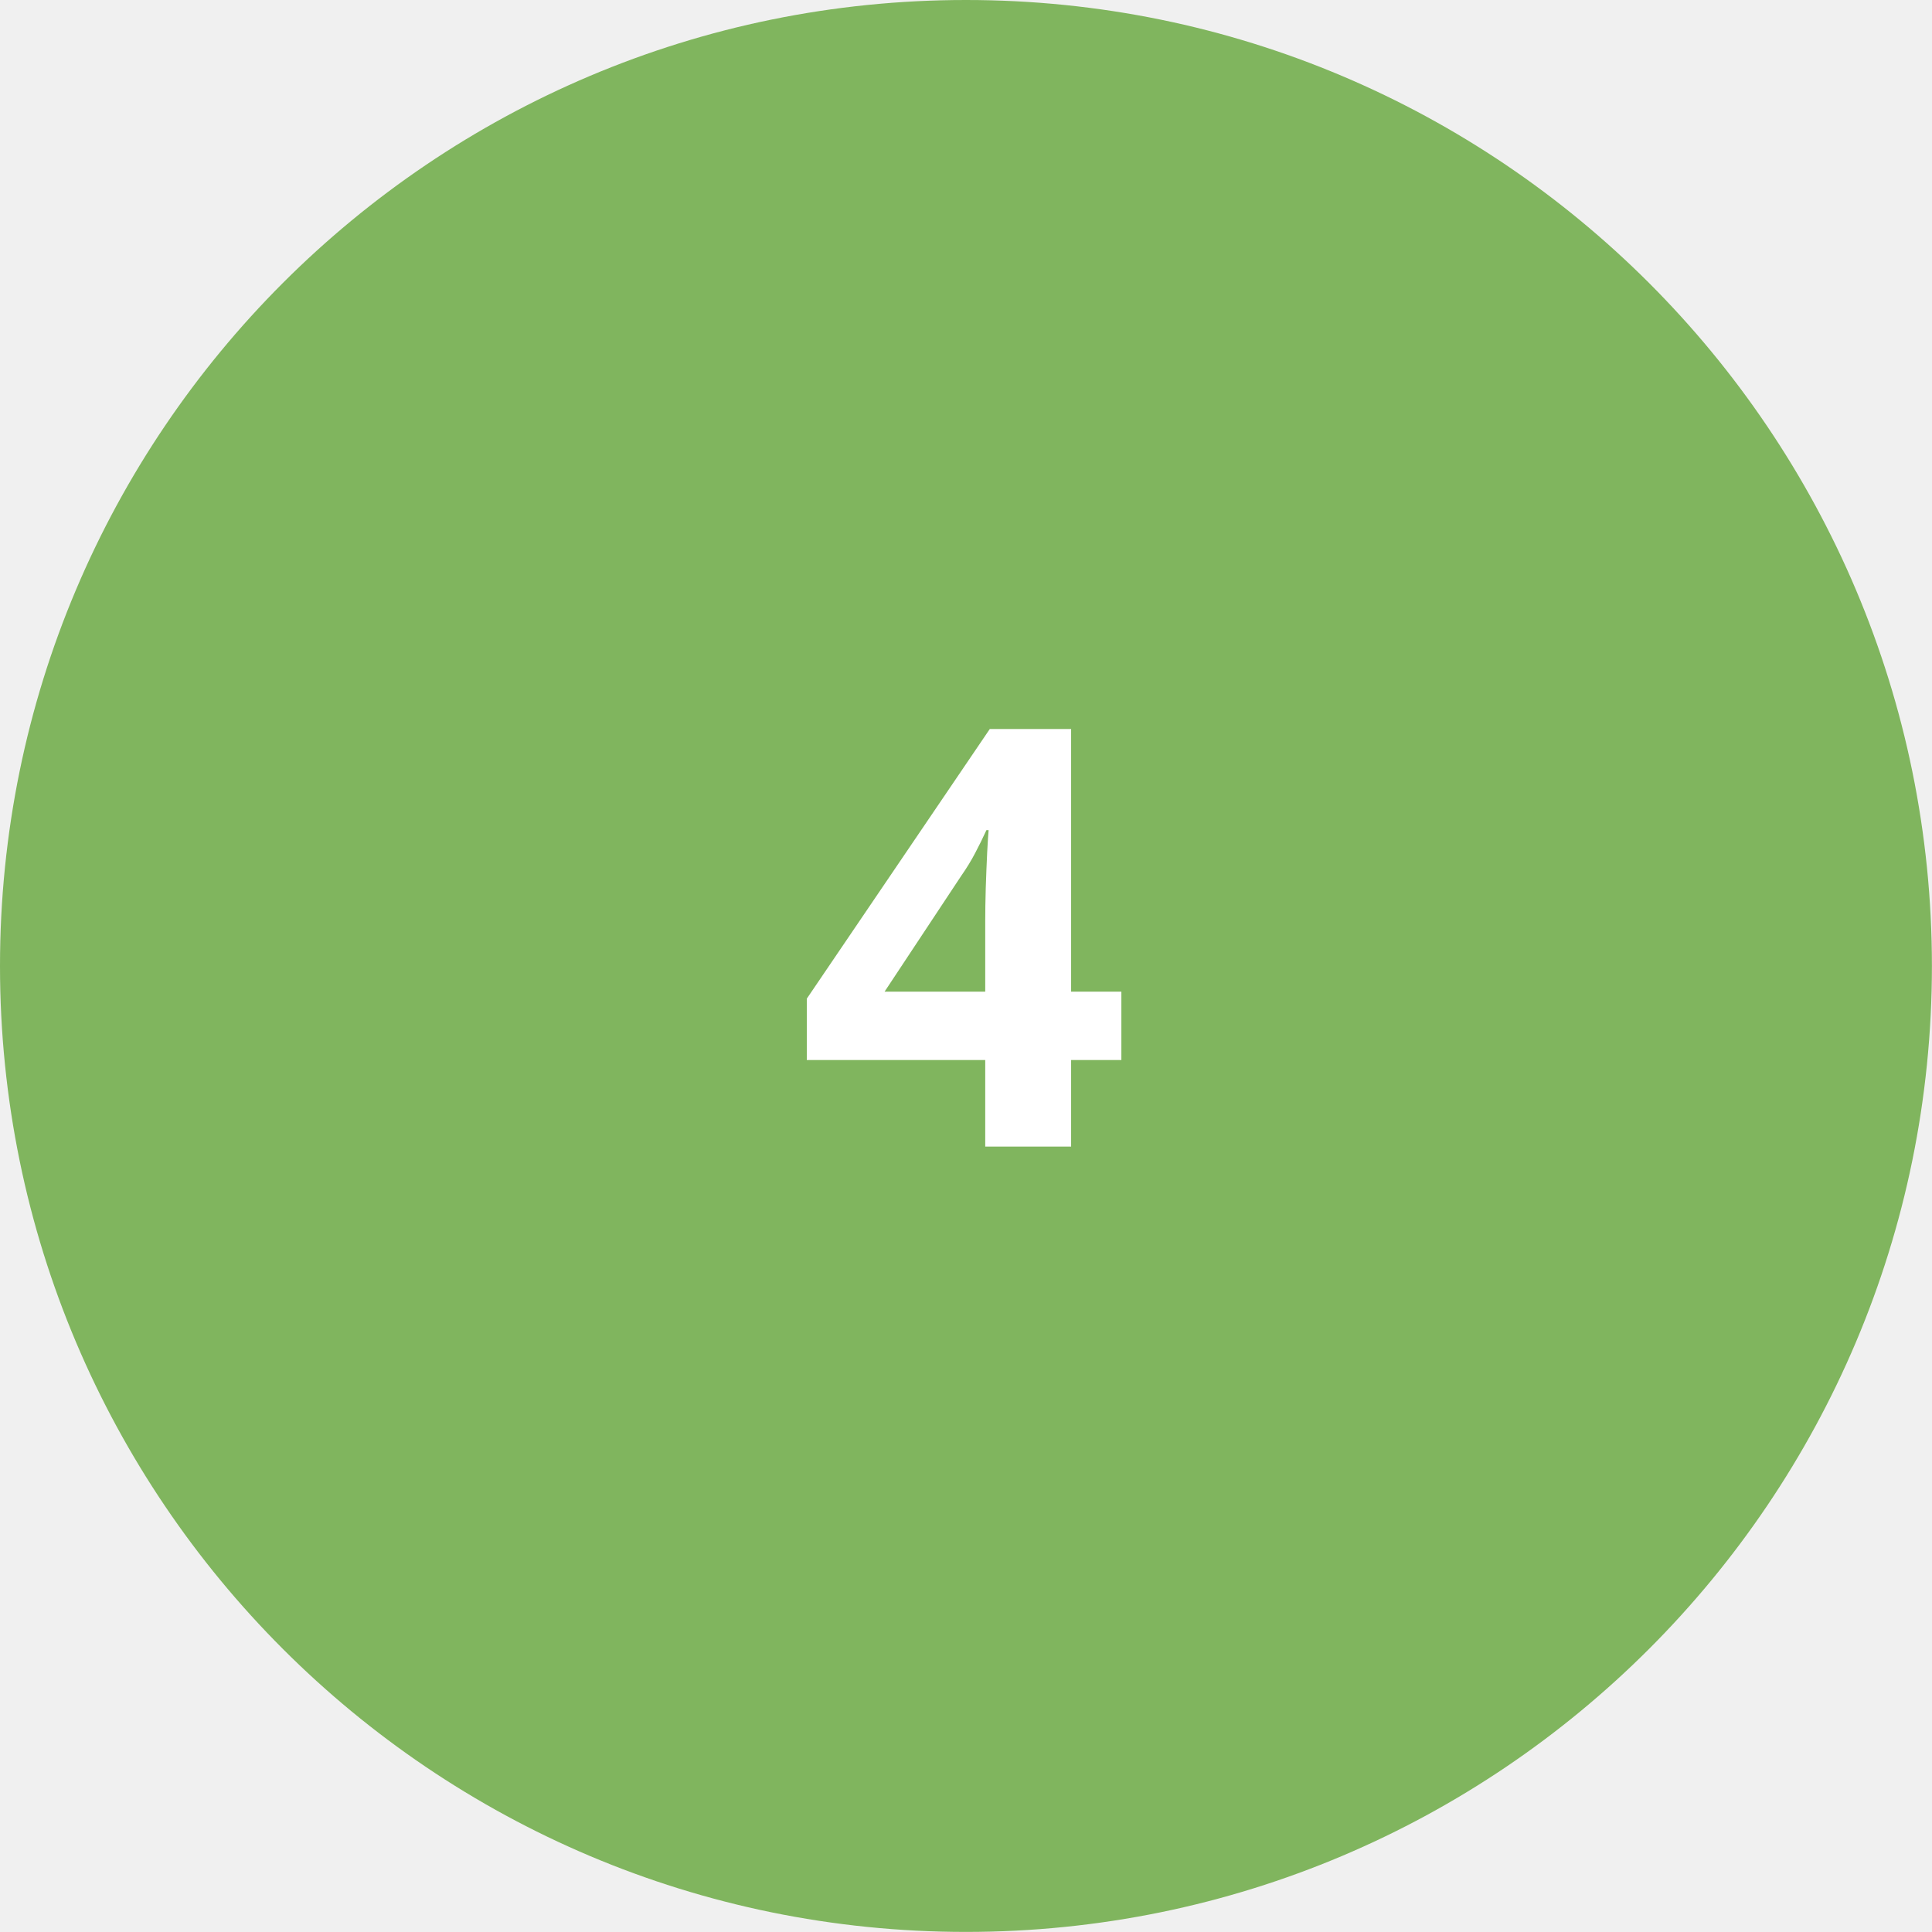
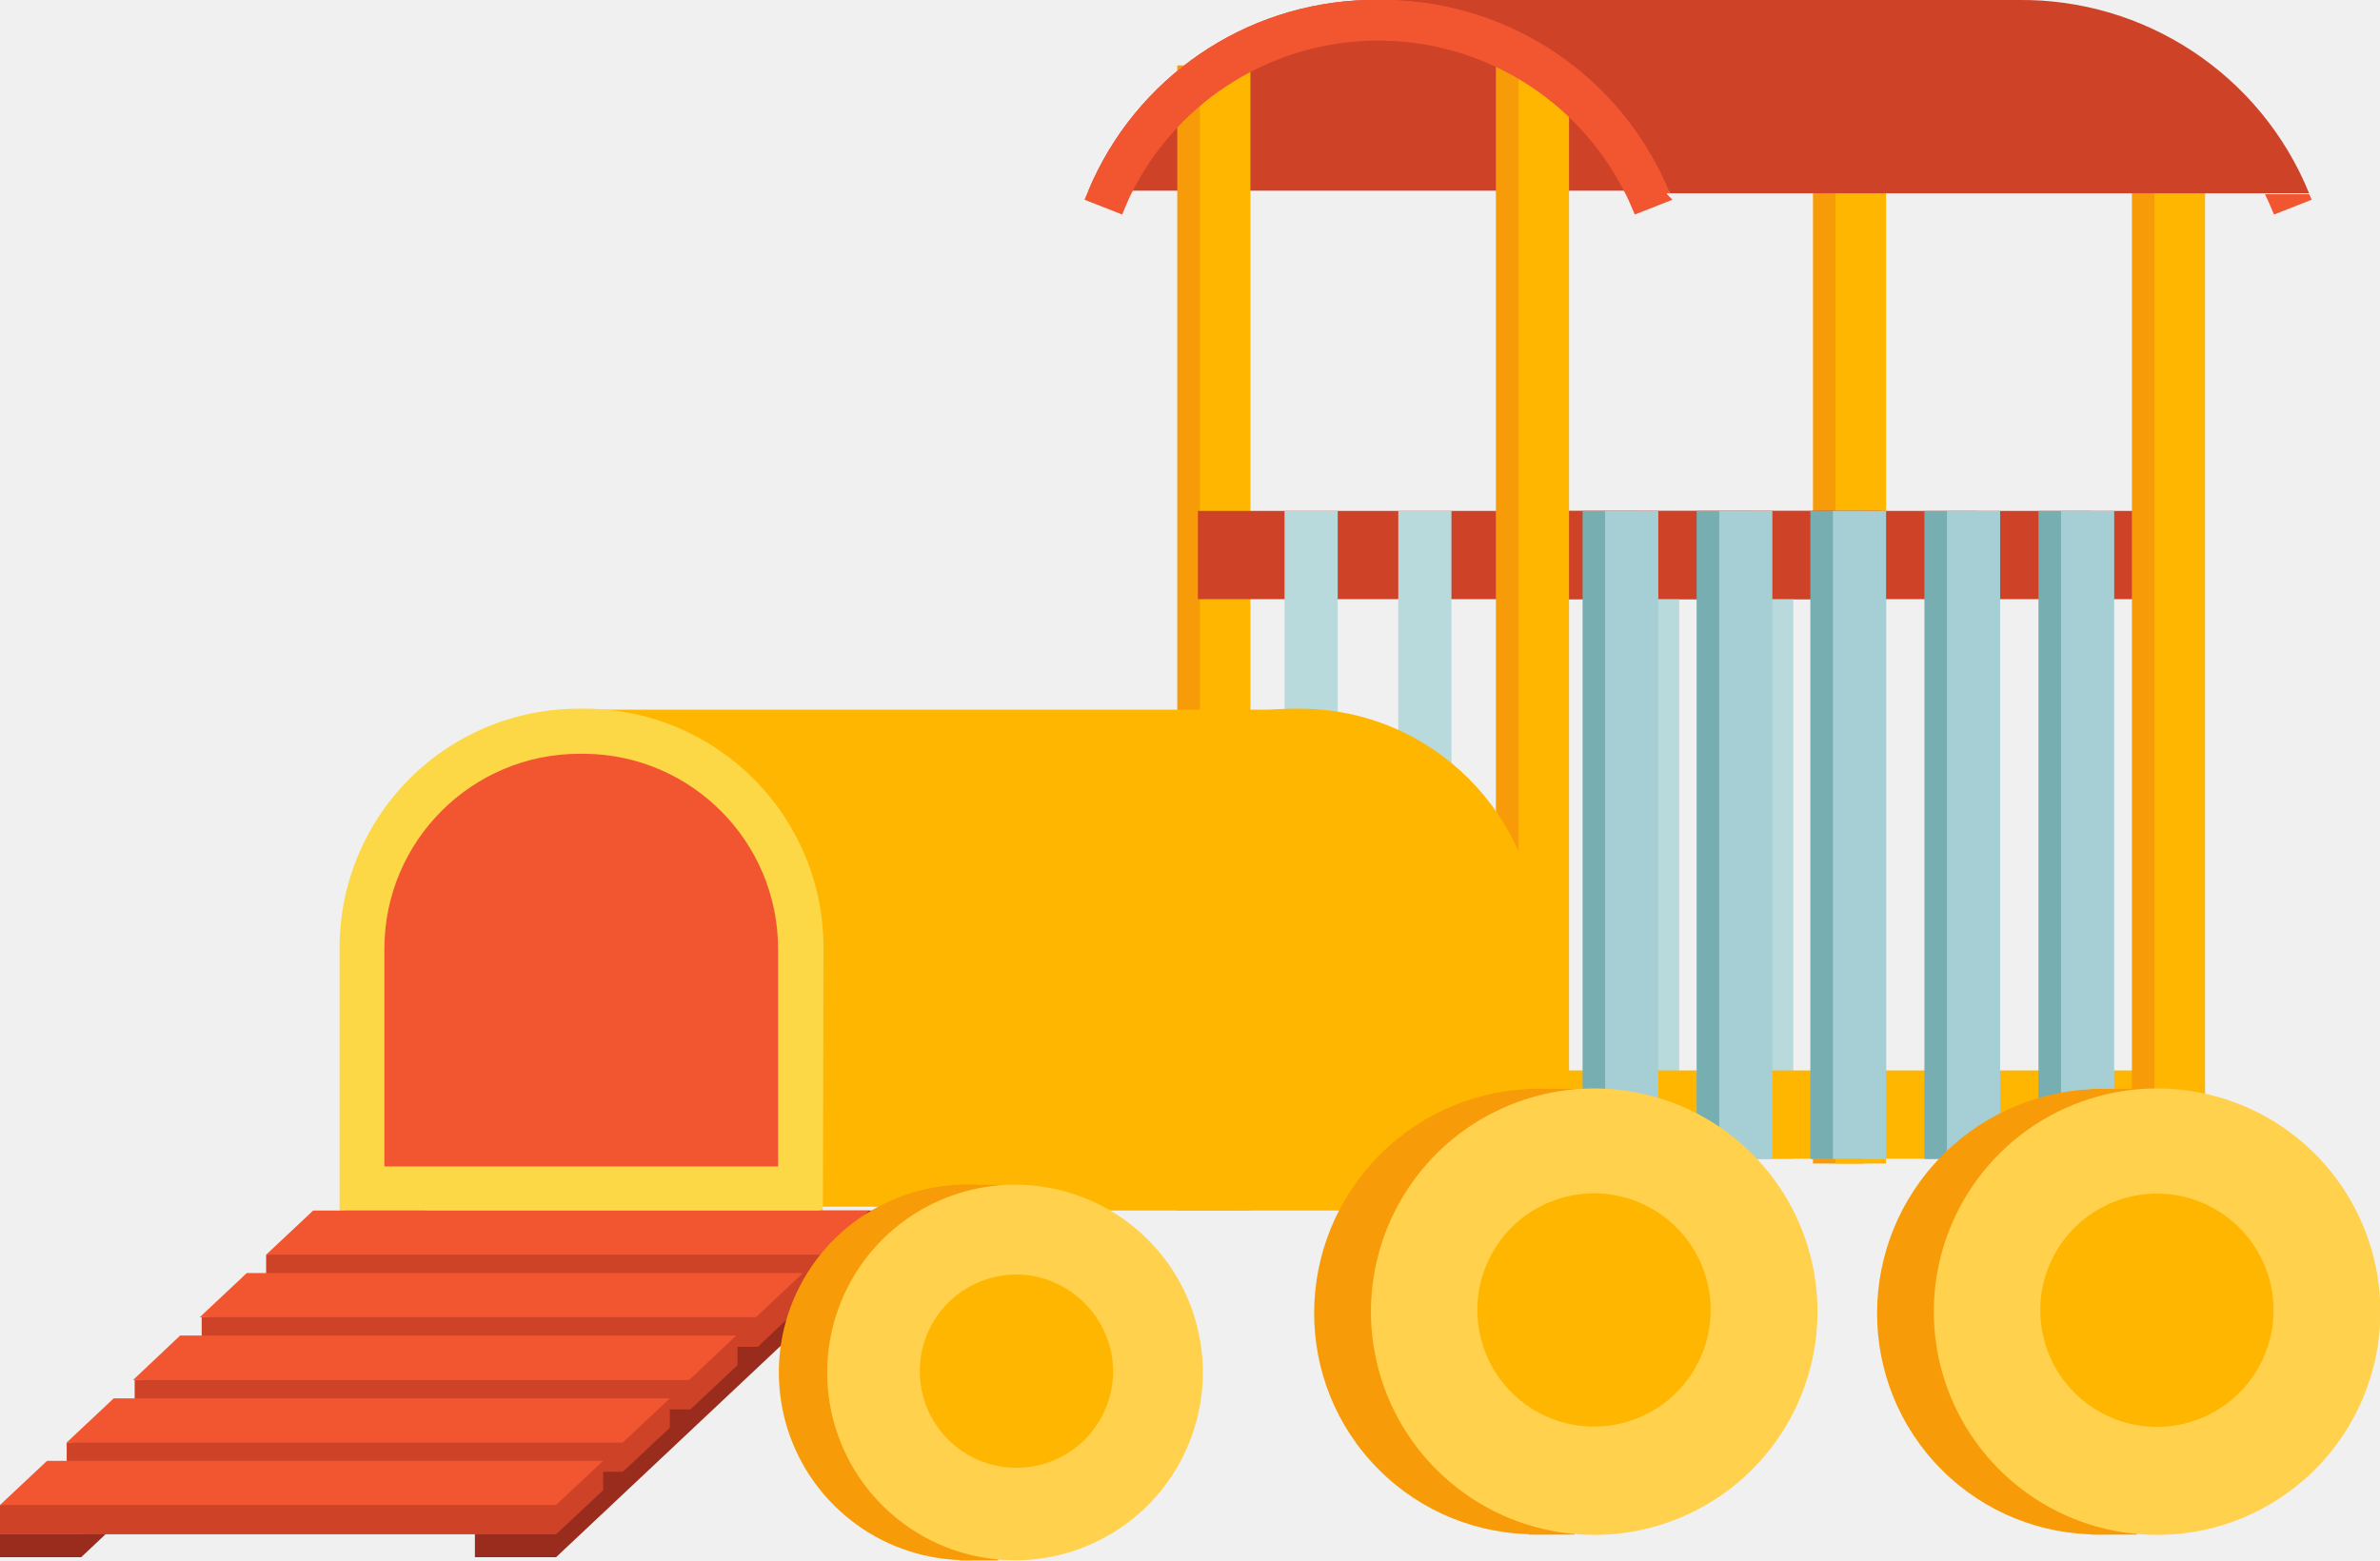
- <svg xmlns="http://www.w3.org/2000/svg" viewBox="0 0 231.27 231.27">
+ <svg xmlns="http://www.w3.org/2000/svg" viewBox="0 0 73.87 48.44">
  <defs>
-     <style>.cls-1{fill:#80b55e;}.cls-2{font-size:70px;fill:#fff;font-family:GenJyuuGothic-Bold, Gen Jyuu Gothic;font-weight:700;}</style>
+     <style>.cls-1{fill:#f15631;}.cls-2{fill:#ce4328;}.cls-3{fill:#f79b08;}.cls-4{fill:#ffb600;}.cls-5{fill:#b8dadd;}.cls-6{fill:#fcd746;}.cls-7{fill:#76aeb2;}.cls-8{fill:#a6cfd5;}.cls-9{fill:#992c1d;}.cls-10{fill:#39cfff;}.cls-11{fill:#ffd14d;}</style>
  </defs>
  <g id="レイヤー_2" data-name="レイヤー 2">
-     <g id="レイヤー_2-2" data-name="レイヤー 2">
-       <g id="エリア_" data-name="エリア１">
-         <circle class="cls-1" cx="115.63" cy="115.63" r="115.63" />
-         <text class="cls-2" transform="translate(95.39 137.25)">4</text>
-       </g>
+     <g id="Layer_1" data-name="Layer 1">
+       <path class="cls-1" d="M71.75,6.2l-1.17.46c-.09-.21-.18-.43-.28-.63h1.37A1.3,1.3,0,0,1,71.75,6.2Z" />
+       <path class="cls-2" d="M60.43,0V5.92H33.78A9.65,9.65,0,0,1,42.43,0Z" />
+       <rect class="cls-3" x="36.54" y="2.03" width="1.57" height="35.55" />
+       <rect class="cls-3" x="56.27" y="3.52" width="1.57" height="32.6" />
+       <rect class="cls-4" x="37.24" y="2.03" width="1.57" height="35.55" />
+       <rect class="cls-4" x="56.97" y="3.52" width="1.57" height="32.6" />
+       <rect class="cls-2" x="37.18" y="15.86" width="21.17" height="2.74" />
+       <rect class="cls-5" x="39.87" y="15.86" width="1.65" height="20.12" />
+       <rect class="cls-5" x="43.4" y="15.86" width="1.65" height="20.12" />
+       <rect class="cls-5" x="46.94" y="15.86" width="1.65" height="20.12" />
+       <rect class="cls-5" x="50.47" y="15.86" width="1.65" height="20.12" />
+       <rect class="cls-5" x="54.01" y="15.86" width="1.65" height="20.12" />
+       <rect class="cls-4" x="47.13" y="33.23" width="21.17" height="2.74" />
+       <rect class="cls-2" x="47.13" y="15.86" width="21.17" height="2.74" />
+       <rect class="cls-3" x="46.43" y="2.03" width="1.57" height="35.55" />
+       <rect class="cls-3" x="66.17" y="3.52" width="1.57" height="32.6" />
+       <path class="cls-3" d="M57.85,3.52v0Z" />
+       <rect class="cls-4" x="47.13" y="2.03" width="1.57" height="35.55" />
+       <rect class="cls-4" x="66.87" y="3.52" width="1.57" height="32.6" />
+       <path class="cls-4" d="M47.76,37.58h-15V29.45A7.42,7.42,0,0,1,40.2,22h.15a7.42,7.42,0,0,1,7.41,7.42Z" />
+       <rect class="cls-4" x="18.13" y="22.03" width="22.6" height="15.43" />
+       <path class="cls-6" d="M25.54,37.58h-15V29.45A7.42,7.42,0,0,1,18,22h.15a7.42,7.42,0,0,1,7.41,7.42Z" />
+       <path class="cls-1" d="M11.93,36.21V29.45A6.06,6.06,0,0,1,18,23.4h.15a6.06,6.06,0,0,1,6,6.05v6.76Z" />
+       <rect class="cls-7" x="49.12" y="15.86" width="1.65" height="20.12" />
+       <rect class="cls-7" x="52.66" y="15.86" width="1.65" height="20.12" />
+       <rect class="cls-7" x="56.19" y="15.86" width="1.65" height="20.12" />
+       <rect class="cls-7" x="59.73" y="15.86" width="1.65" height="20.12" />
+       <rect class="cls-7" x="63.27" y="15.86" width="1.65" height="20.12" />
+       <rect class="cls-8" x="49.82" y="15.86" width="1.65" height="20.12" />
+       <rect class="cls-8" x="53.36" y="15.86" width="1.65" height="20.12" />
+       <rect class="cls-8" x="56.89" y="15.86" width="1.65" height="20.12" />
+       <rect class="cls-8" x="60.43" y="15.86" width="1.65" height="20.12" />
+       <rect class="cls-8" x="63.97" y="15.86" width="1.65" height="20.12" />
+       <path class="cls-2" d="M71.67,6H51.83A9.63,9.63,0,0,0,43,0H62.63A9.63,9.63,0,0,1,71.67,6Z" />
+       <polygon class="cls-4" points="13.21 37.58 10.69 37.58 0 47.63 2.52 47.63 13.21 37.58" />
+       <polygon class="cls-9" points="27.95 38.28 14.74 47.63 14.74 48.34 17.26 48.34 27.95 38.28" />
+       <polygon class="cls-9" points="27.95 37.58 25.44 37.58 14.74 47.63 17.26 47.63 27.95 37.58" />
+       <polygon class="cls-9" points="13.21 38.28 0 47.63 0 48.34 2.52 48.34 13.21 38.28" />
+       <polygon class="cls-10" points="13.21 37.58 10.69 37.58 0 47.63 2.52 47.63 13.21 37.58" />
+       <polygon class="cls-2" points="26.98 38.49 25.52 39.86 8.26 39.86 8.26 38.95 26.98 37.69 26.98 38.49" />
+       <polygon class="cls-2" points="24.98 40.43 23.52 41.81 6.26 41.81 6.26 40.89 24.98 39.63 24.98 40.43" />
+       <polygon class="cls-2" points="22.89 42.38 21.43 43.75 4.18 43.75 4.18 42.84 22.89 41.58 22.89 42.38" />
+       <polygon class="cls-2" points="20.79 44.32 19.33 45.69 2.07 45.69 2.07 44.78 20.79 43.52 20.79 44.32" />
+       <polygon class="cls-2" points="18.72 46.26 17.26 47.63 0 47.63 0 46.72 18.72 45.46 18.72 46.26" />
+       <polygon class="cls-1" points="26.98 37.58 25.52 38.95 8.26 38.95 9.72 37.58 26.98 37.58" />
+       <polygon class="cls-1" points="24.92 39.52 23.46 40.89 6.2 40.89 7.66 39.52 24.92 39.52" />
+       <polygon class="cls-1" points="22.85 41.46 21.39 42.84 4.13 42.84 5.59 41.46 22.85 41.46" />
+       <polygon class="cls-1" points="20.79 43.41 19.33 44.78 2.07 44.78 3.53 43.41 20.79 43.41" />
+       <polygon class="cls-1" points="18.72 45.35 17.26 46.72 0 46.72 1.46 45.35 18.72 45.35" />
+       <path class="cls-1" d="M51.91,6.2l-1.17.46c-.09-.21-.18-.43-.28-.63l-.06-.11a8.56,8.56,0,0,0-15.24,0c-.12.23-.23.49-.33.74L33.66,6.2l.12-.28A9.65,9.65,0,0,1,42.43,0H43a9.61,9.61,0,0,1,8.74,5.92,1.17,1.17,0,0,1,0,.11Z" />
+       <path class="cls-1" d="M51.83,6H50.46A8.42,8.42,0,0,0,43,1.26V0A9.63,9.63,0,0,1,51.83,6Z" />
+       <rect class="cls-3" x="64.91" y="33.8" width="1.42" height="13.84" />
+       <ellipse class="cls-3" cx="65.17" cy="40.72" rx="6.94" ry="6.89" transform="translate(-9.7 58.01) rotate(-45)" />
+       <path class="cls-11" d="M73.78,39.54a6.93,6.93,0,1,1-5.65-5.65A6.93,6.93,0,0,1,73.78,39.54Z" />
+       <path class="cls-4" d="M70.52,40.1a3.62,3.62,0,1,1-3-3A3.62,3.62,0,0,1,70.52,40.1Z" />
+       <rect class="cls-3" x="47.45" y="33.8" width="1.42" height="13.84" />
+       <ellipse class="cls-3" cx="47.7" cy="40.72" rx="6.94" ry="6.89" transform="translate(-14.82 45.64) rotate(-44.99)" />
+       <path class="cls-11" d="M56.31,39.54a6.93,6.93,0,1,1-5.65-5.65A6.93,6.93,0,0,1,56.31,39.54Z" />
+       <path class="cls-4" d="M53.05,40.1a3.62,3.62,0,1,1-2.95-3A3.62,3.62,0,0,1,53.05,40.1Z" />
+       <rect class="cls-3" x="29.79" y="36.78" width="1.19" height="11.66" />
+       <path class="cls-3" d="M35.75,41.62A5.83,5.83,0,1,1,31,36.86,5.84,5.84,0,0,1,35.75,41.62Z" />
+       <path class="cls-11" d="M37.25,41.62a5.83,5.83,0,1,1-4.76-4.76A5.82,5.82,0,0,1,37.25,41.62Z" />
+       <path class="cls-4" d="M34.51,42.09A3,3,0,1,1,32,39.6,3.05,3.05,0,0,1,34.51,42.09Z" />
    </g>
  </g>
</svg>
